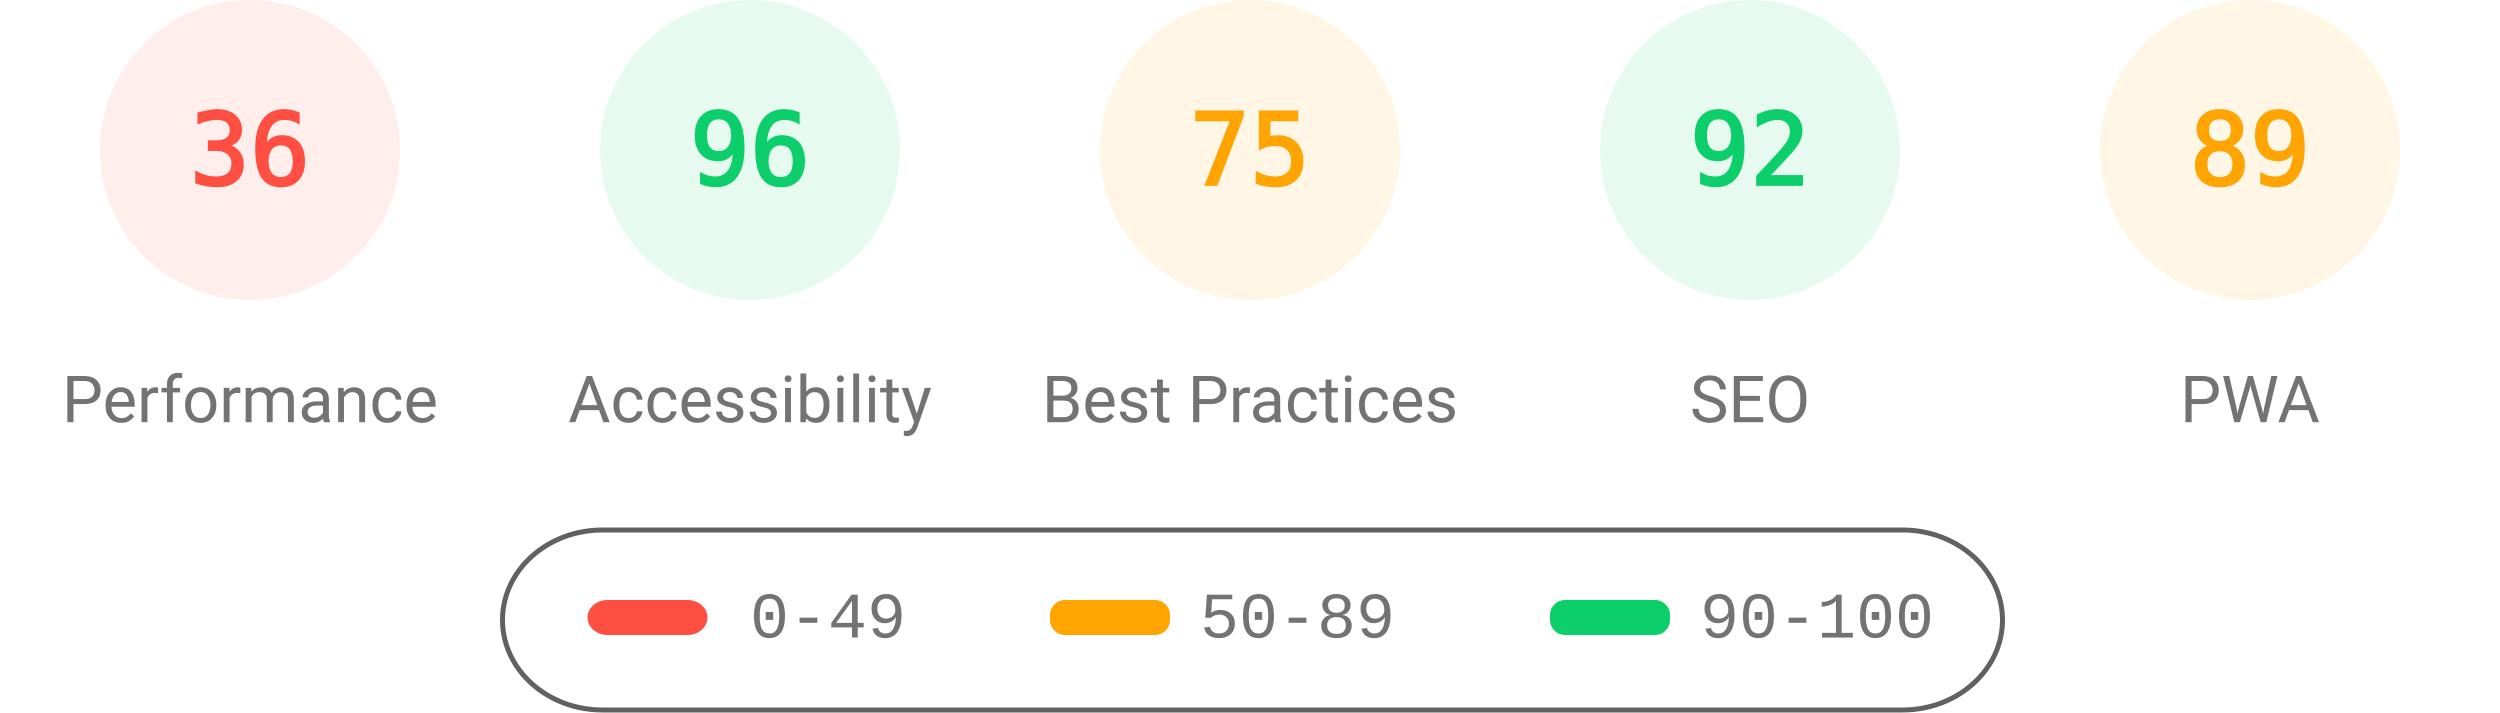
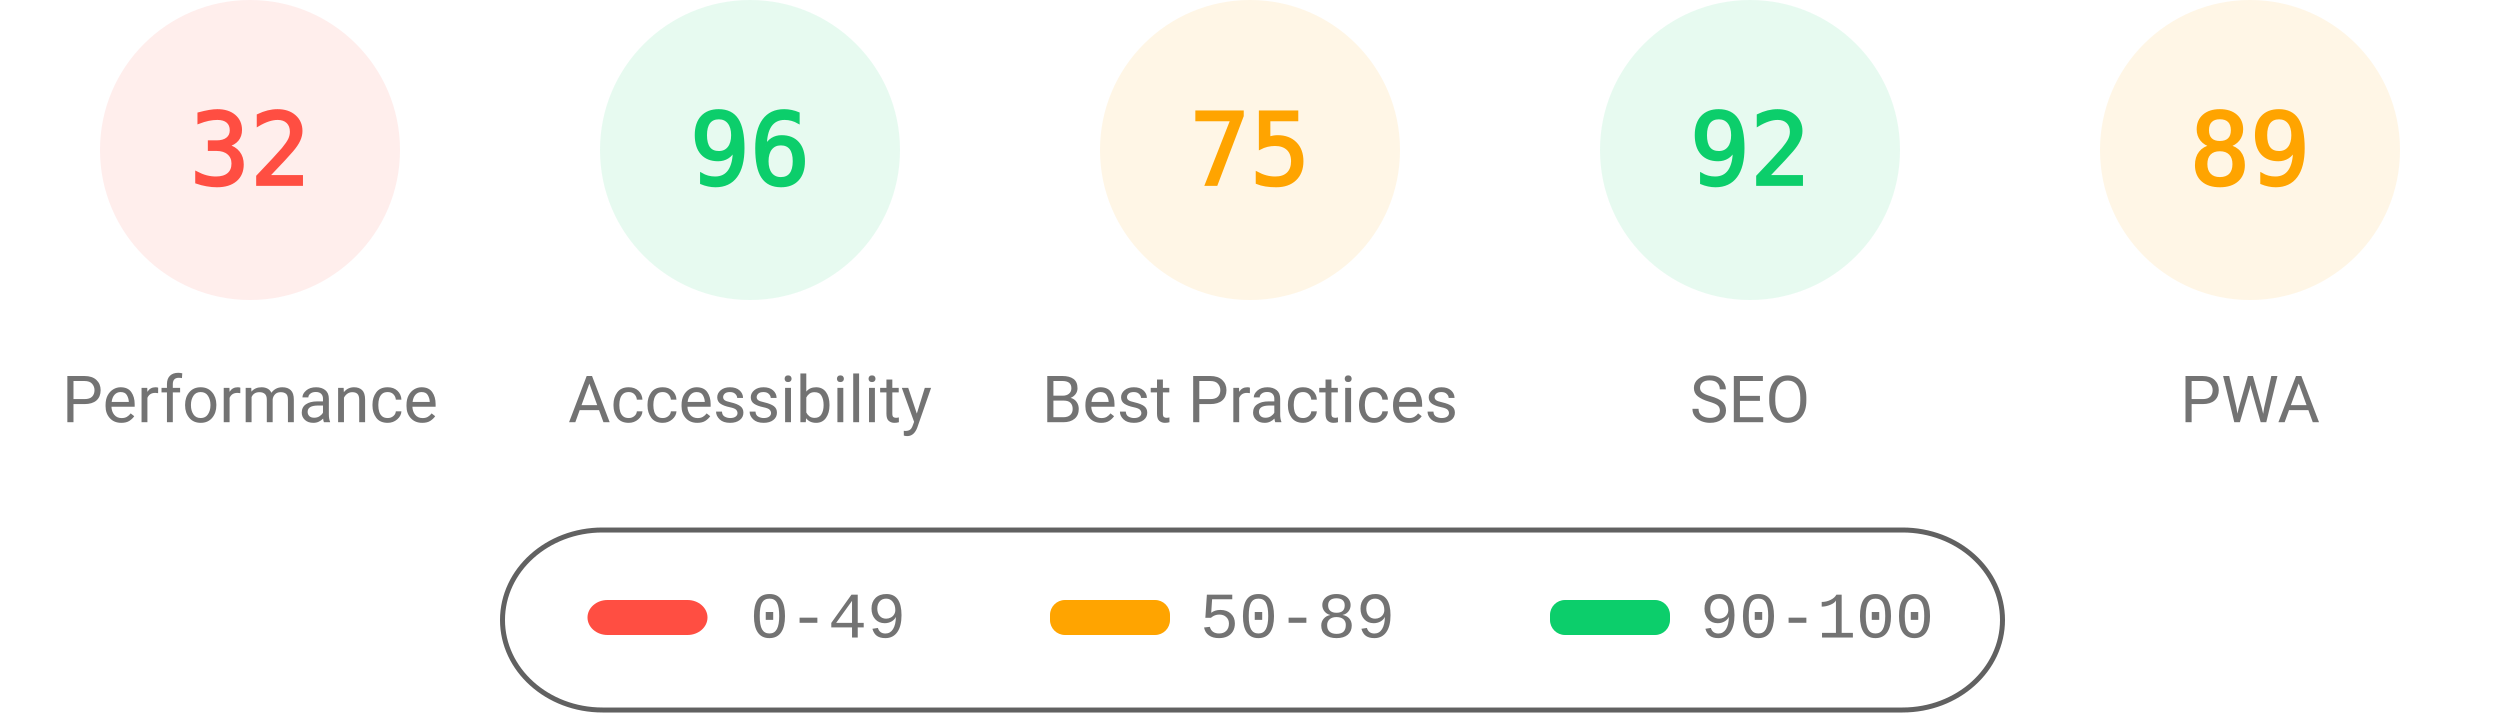
<svg xmlns="http://www.w3.org/2000/svg" fill="none" width="1000" height="285">
  <style>.gauge-base{opacity:.1}.gauge-arc{fill:none;animation-delay:250ms;stroke-linecap:round;transform:rotate(-90deg);transform-origin:100px 60px;animation:load-gauge 1s ease forwards}.guage-text{font-size:40px;font-family:monospace;text-align:center}.guage-red{color:#ff4e42;fill:#ff4e42;stroke:#ff4e42}.guage-orange{color:#ffa400;fill:#ffa400;stroke:#ffa400}.guage-green{color:#0cce6b;fill:#0cce6b;stroke:#0cce6b}.guage-undefined{color:#5c5c5c;fill:#5c5c5c;stroke:#5c5c5c}.guage-title{color:#737373;fill:#737373;stroke:none;font-size:26px;line-height:26px;font-family:Roboto,Halvetica,Arial,sans-serif}@keyframes load-gauge{from{stroke-dasharray:0 352.858}}</style>
  <svg class="guage-div guage-perf guage-red" viewBox="0 0 200 200" width="200" height="200">
    <circle class="gauge-base" r="56" cx="100" cy="60" stroke-width="8" />
-     <circle class="gauge-arc guage-arc-1" r="56" cx="100" cy="60" stroke-width="8" style="stroke-dasharray:126.669,351.858" />
-     <text class="guage-text" x="100" y="60" alignment-baseline="central" dominant-baseline="central" text-anchor="middle">36</text>
+     <circle class="gauge-arc guage-arc-1" r="56" cx="100" cy="60" stroke-width="8" style="stroke-dasharray:112.595,351.858" />
+     <text class="guage-text" x="100" y="60" alignment-baseline="central" dominant-baseline="central" text-anchor="middle">32</text>
    <text class="guage-title" x="100" y="160" alignment-baseline="central" dominant-baseline="central" text-anchor="middle">Performance</text>
  </svg>
  <svg class="guage-div guage-acc guage-green" viewBox="0 0 200 200" width="200" height="200" x="200">
    <circle class="gauge-base" r="56" cx="100" cy="60" stroke-width="8" />
    <circle class="gauge-arc guage-arc-2" r="56" cx="100" cy="60" stroke-width="8" style="stroke-dasharray:337.784,351.858" />
    <text class="guage-text" x="100" y="60" alignment-baseline="central" dominant-baseline="central" text-anchor="middle">96</text>
    <text class="guage-title" x="100" y="160" alignment-baseline="central" dominant-baseline="central" text-anchor="middle">Accessibility</text>
  </svg>
  <svg class="guage-div guage-best guage-orange" viewBox="0 0 200 200" width="200" height="200" x="400">
    <circle class="gauge-base" r="56" cx="100" cy="60" stroke-width="8" />
    <circle class="gauge-arc guage-arc-3" r="56" cx="100" cy="60" stroke-width="8" style="stroke-dasharray:263.893,351.858" />
    <text class="guage-text" x="100" y="60" alignment-baseline="central" dominant-baseline="central" text-anchor="middle">75</text>
    <text class="guage-title" x="100" y="160" alignment-baseline="central" dominant-baseline="central" text-anchor="middle">Best Practices</text>
  </svg>
  <svg class="guage-div guage-seo guage-green" viewBox="0 0 200 200" width="200" height="200" x="600">
    <circle class="gauge-base" r="56" cx="100" cy="60" stroke-width="8" />
    <circle class="gauge-arc guage-arc-4" r="56" cx="100" cy="60" stroke-width="8" style="stroke-dasharray:323.709,351.858" />
    <text class="guage-text" x="100" y="60" alignment-baseline="central" dominant-baseline="central" text-anchor="middle">92</text>
    <text class="guage-title" x="100" y="160" alignment-baseline="central" dominant-baseline="central" text-anchor="middle">SEO</text>
  </svg>
  <svg class="guage-div guage-pwa guage-orange" viewBox="0 0 200 200" width="200" height="200" x="800">
    <circle class="gauge-base" r="56" cx="100" cy="60" stroke-width="8" />
    <circle class="gauge-arc guage-arc-4" r="56" cx="100" cy="60" stroke-width="8" style="stroke-dasharray:313.154,351.858" />
    <text class="guage-text" x="100" y="60" alignment-baseline="central" dominant-baseline="central" text-anchor="middle">89</text>
    <text class="guage-title" x="100" y="160" alignment-baseline="central" dominant-baseline="central" text-anchor="middle">PWA</text>
  </svg>
  <svg width="604" height="76" x="200" y="210">
    <path fill="none" id="canvas_background" d="M-1-1h604v80H-1z" />
    <rect fill-opacity="0" stroke="#616161" stroke-width="2" rx="40" id="svg_2" height="72" width="600" y="2" x="1" fill="#000" />
    <rect stroke="#000" rx="8" id="svg_3" height="14" width="48" y="30" x="35" stroke-opacity="null" stroke-width="0" fill="#ff4e42" />
    <rect stroke="#000" rx="6" id="svg_4" height="14" width="48" y="30" x="220" stroke-opacity="null" stroke-width="0" fill="#ffa400" />
    <rect stroke="#000" rx="6" id="svg_5" height="14" width="48" y="30" x="420" stroke-opacity="null" stroke-width="0" fill="#0cce6b" />
    <text xml:space="preserve" text-anchor="start" font-family="'Courier New', Courier, monospace" font-size="26" id="svg_6" y="45" x="100" stroke-opacity="null" stroke-width="0" stroke="#000" fill="#737373">0-49</text>
    <text xml:space="preserve" text-anchor="start" font-family="'Courier New', Courier, monospace" font-size="26" id="svg_7" y="45" x="280" stroke-opacity="null" stroke-width="0" stroke="#000" fill="#737373">50-89</text>
    <text xml:space="preserve" text-anchor="start" font-family="'Courier New', Courier, monospace" font-size="26" id="svg_8" y="45" x="480" stroke-opacity="null" stroke-width="0" stroke="#000" fill="#737373">90-100</text>
  </svg>
</svg>
